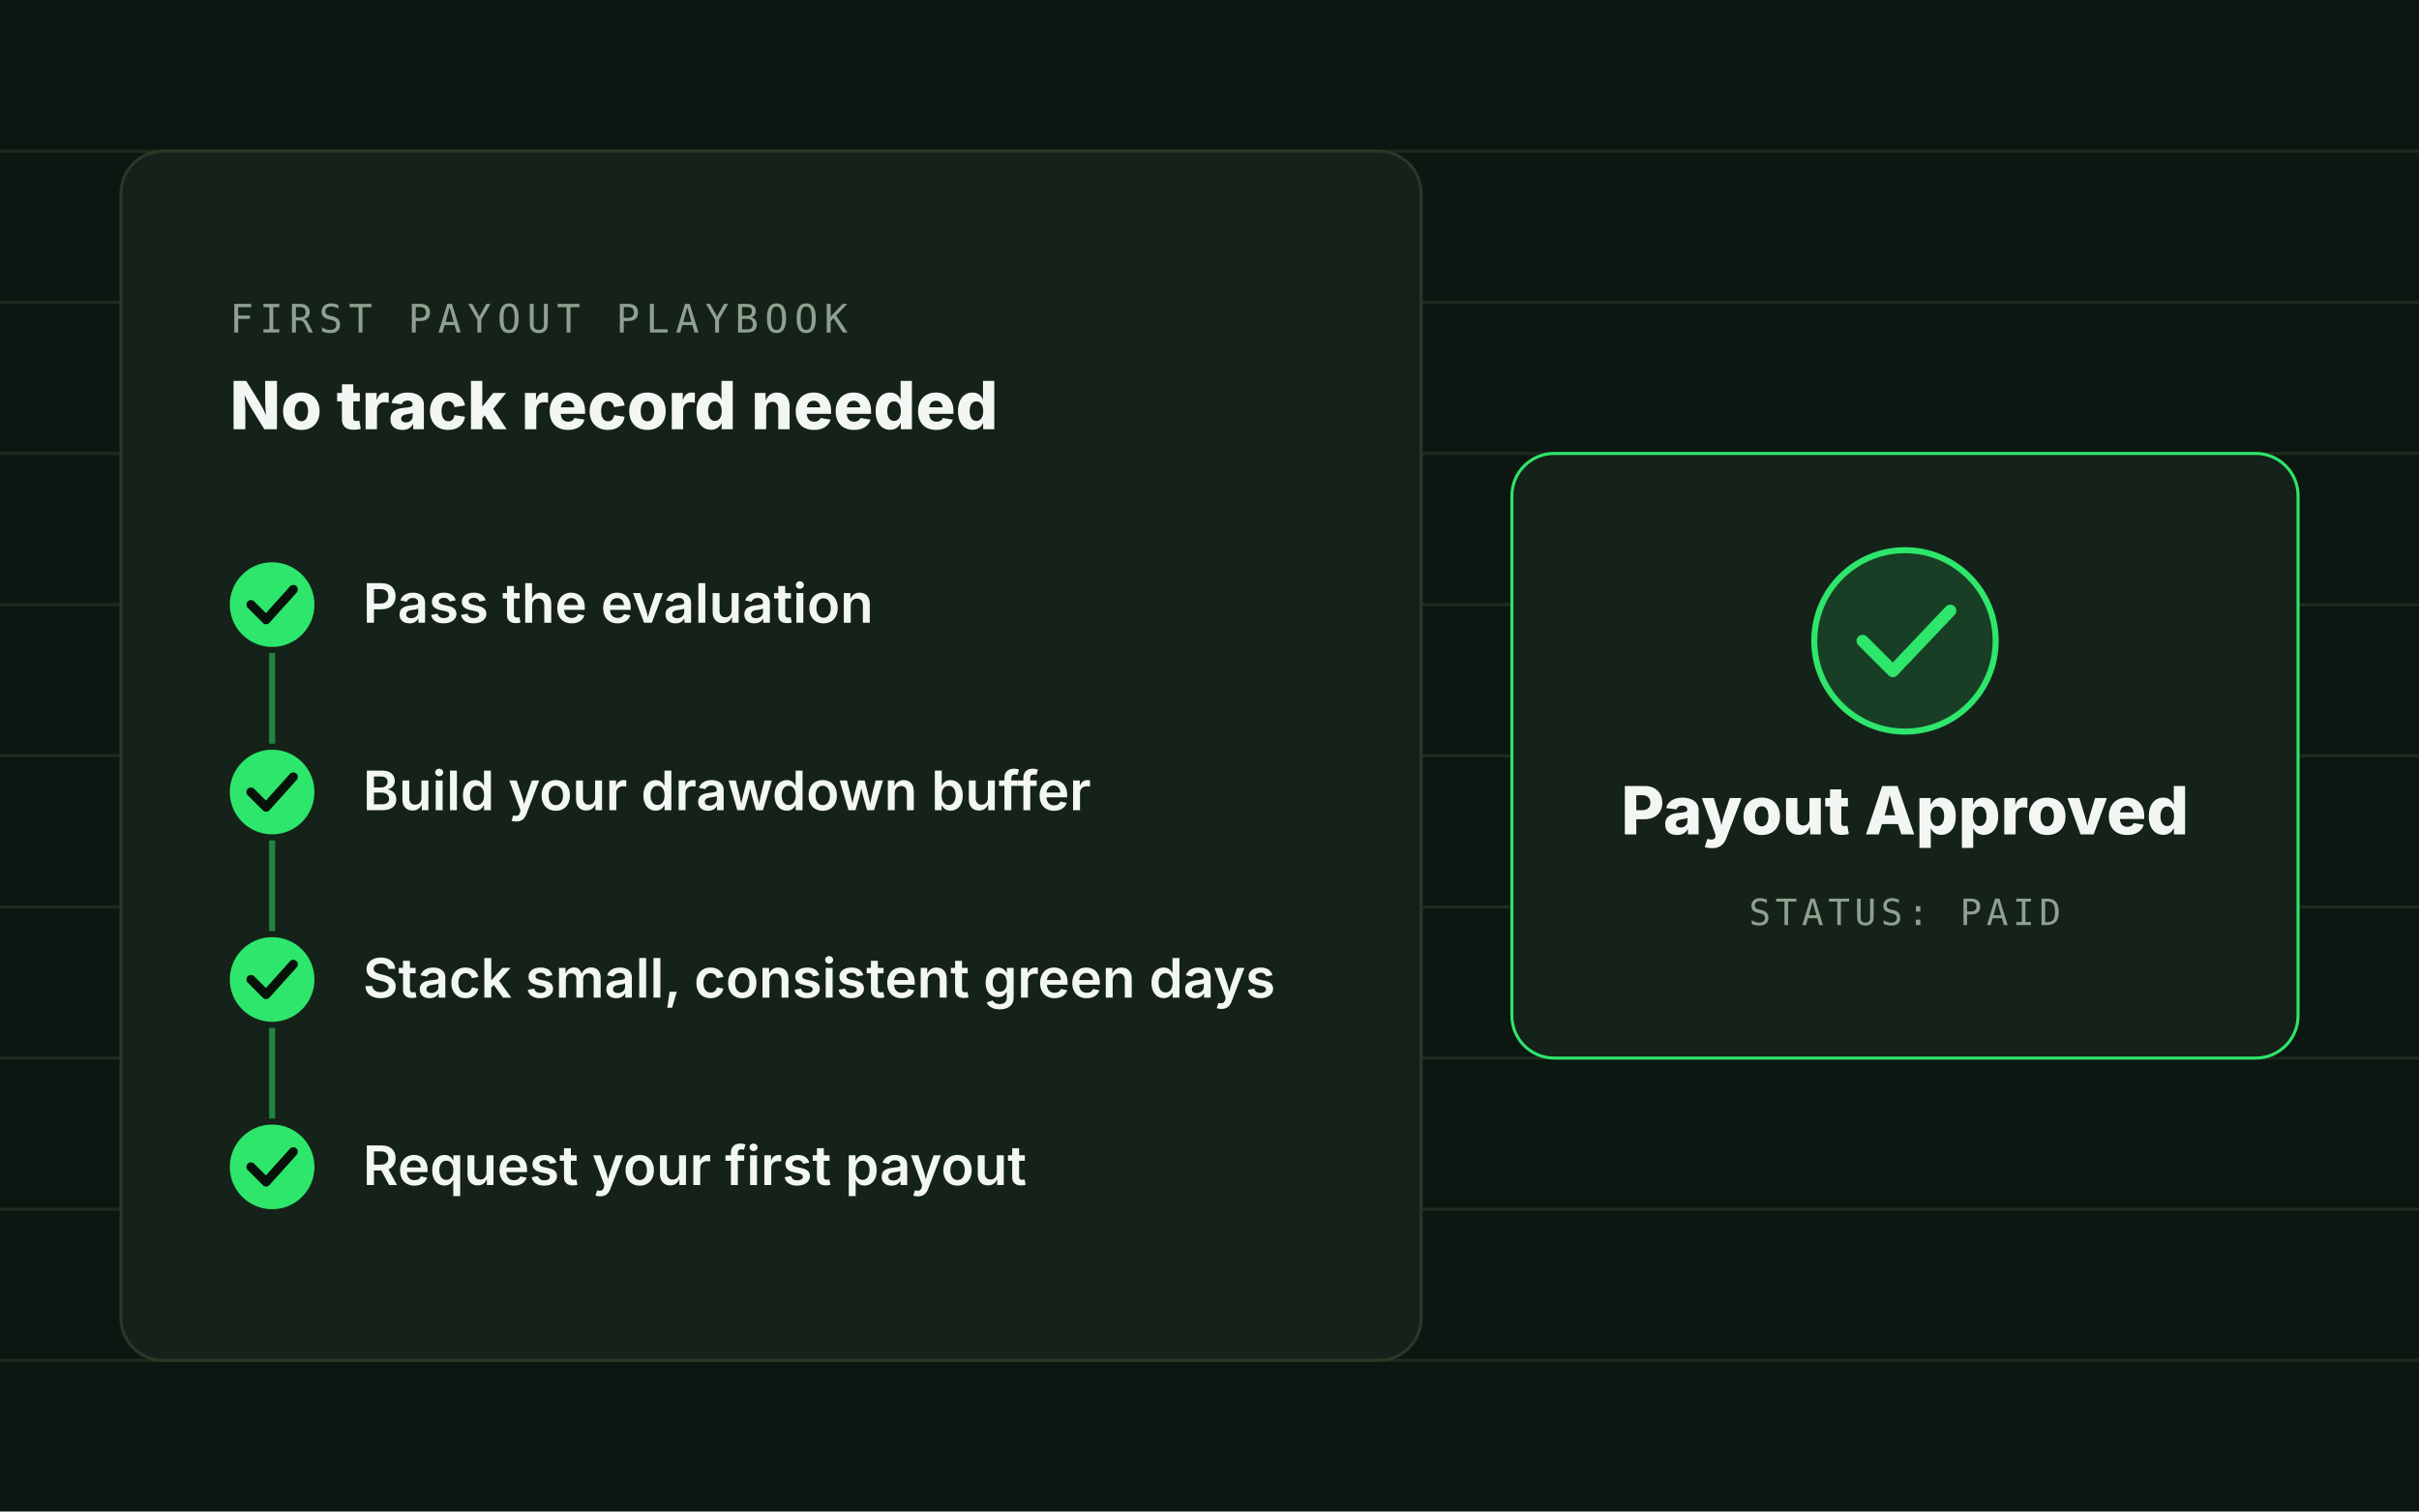
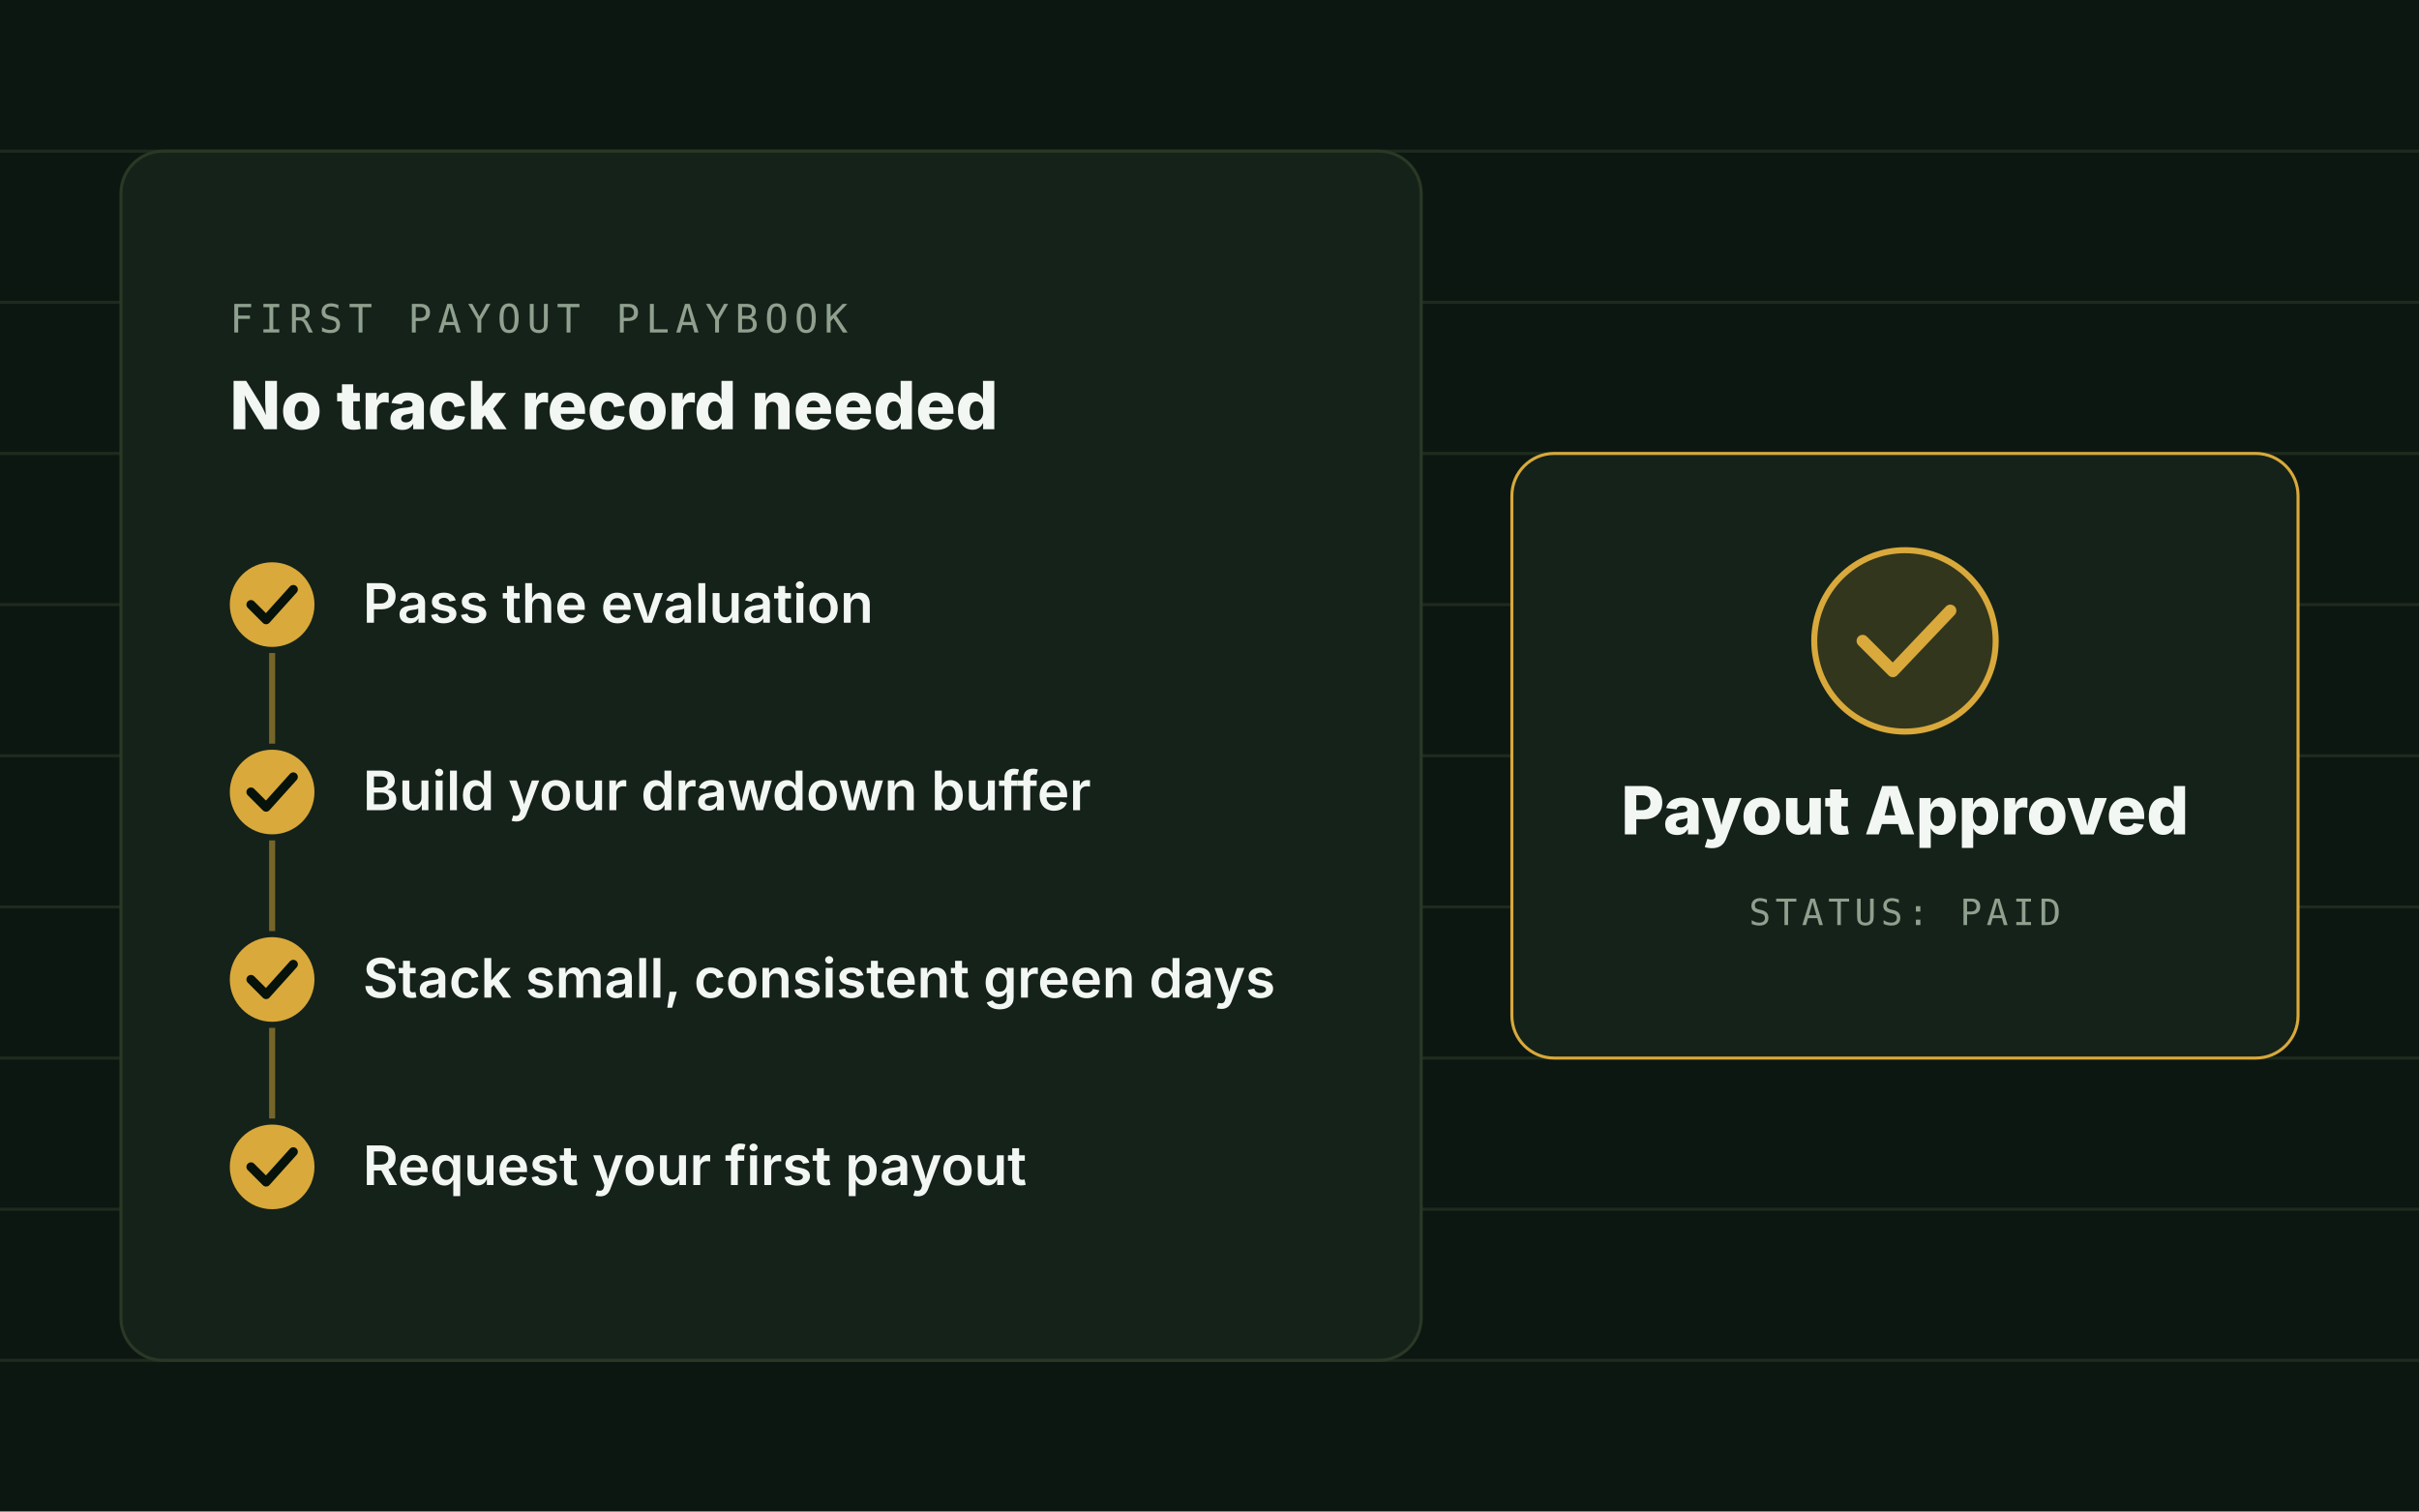
<svg xmlns="http://www.w3.org/2000/svg" viewBox="0 0 800 500">
  <rect width="800" height="500" fill="#0d1711" />
  <g stroke="#2a3826" stroke-width="1" opacity="0.6">
    <line x1="0" y1="50" x2="800" y2="50" />
    <line x1="0" y1="100" x2="800" y2="100" />
    <line x1="0" y1="150" x2="800" y2="150" />
    <line x1="0" y1="200" x2="800" y2="200" />
    <line x1="0" y1="250" x2="800" y2="250" />
    <line x1="0" y1="300" x2="800" y2="300" />
    <line x1="0" y1="350" x2="800" y2="350" />
    <line x1="0" y1="400" x2="800" y2="400" />
    <line x1="0" y1="450" x2="800" y2="450" />
  </g>
  <g transform="translate(40 50)">
    <rect width="430" height="400" rx="14" fill="#152219" stroke="#2a3826" />
    <text x="36" y="60" fill="#8fa08f" font-family="'JetBrains Mono', Menlo, monospace" font-size="13" letter-spacing="2">FIRST PAYOUT PLAYBOOK</text>
    <text x="36" y="92" fill="#f3f7f3" font-family="Inter, -apple-system, Helvetica, Arial, sans-serif" font-size="22" font-weight="800">No track record needed</text>
    <g transform="translate(36 150)">
-       <circle cx="14" cy="0" r="14" fill="#2ee66b" />
+       <circle cx="14" cy="0" r="14" fill="#d9a93b" />
      <path d="M7 0 L12 5 L21 -5" fill="none" stroke="#06120a" stroke-width="3" stroke-linecap="round" stroke-linejoin="round" />
      <text x="44" y="6" fill="#f3f7f3" font-family="Inter, -apple-system, Helvetica, Arial, sans-serif" font-size="18" font-weight="600">Pass the evaluation</text>
    </g>
-     <line x1="50" y1="166" x2="50" y2="196" stroke="#2ee66b" stroke-opacity="0.5" stroke-width="2" />
+     <line x1="50" y1="166" x2="50" y2="196" stroke="#d9a93b" stroke-opacity="0.5" stroke-width="2" />
    <g transform="translate(36 212)">
-       <circle cx="14" cy="0" r="14" fill="#2ee66b" />
+       <circle cx="14" cy="0" r="14" fill="#d9a93b" />
      <path d="M7 0 L12 5 L21 -5" fill="none" stroke="#06120a" stroke-width="3" stroke-linecap="round" stroke-linejoin="round" />
      <text x="44" y="6" fill="#f3f7f3" font-family="Inter, -apple-system, Helvetica, Arial, sans-serif" font-size="18" font-weight="600">Build your drawdown buffer</text>
    </g>
-     <line x1="50" y1="228" x2="50" y2="258" stroke="#2ee66b" stroke-opacity="0.5" stroke-width="2" />
+     <line x1="50" y1="228" x2="50" y2="258" stroke="#d9a93b" stroke-opacity="0.5" stroke-width="2" />
    <g transform="translate(36 274)">
-       <circle cx="14" cy="0" r="14" fill="#2ee66b" />
+       <circle cx="14" cy="0" r="14" fill="#d9a93b" />
      <path d="M7 0 L12 5 L21 -5" fill="none" stroke="#06120a" stroke-width="3" stroke-linecap="round" stroke-linejoin="round" />
      <text x="44" y="6" fill="#f3f7f3" font-family="Inter, -apple-system, Helvetica, Arial, sans-serif" font-size="18" font-weight="600">Stack small, consistent green days</text>
    </g>
-     <line x1="50" y1="290" x2="50" y2="320" stroke="#2ee66b" stroke-opacity="0.5" stroke-width="2" />
+     <line x1="50" y1="290" x2="50" y2="320" stroke="#d9a93b" stroke-opacity="0.5" stroke-width="2" />
    <g transform="translate(36 336)">
-       <circle cx="14" cy="0" r="14" fill="#2ee66b" />
+       <circle cx="14" cy="0" r="14" fill="#d9a93b" />
      <path d="M7 0 L12 5 L21 -5" fill="none" stroke="#06120a" stroke-width="3" stroke-linecap="round" stroke-linejoin="round" />
      <text x="44" y="6" fill="#f3f7f3" font-family="Inter, -apple-system, Helvetica, Arial, sans-serif" font-size="18" font-weight="600">Request your first payout</text>
    </g>
  </g>
  <g transform="translate(500 150)">
-     <rect width="260" height="200" rx="14" fill="#152219" stroke="#2ee66b" />
-     <circle cx="130" cy="62" r="30" fill="#2ee66b" fill-opacity="0.15" stroke="#2ee66b" stroke-width="2" />
-     <path d="M116 62 L126 72 L145 52" fill="none" stroke="#2ee66b" stroke-width="4" stroke-linecap="round" stroke-linejoin="round" />
+     <rect width="260" height="200" rx="14" fill="#152219" stroke="#d9a93b" />
+     <circle cx="130" cy="62" r="30" fill="#d9a93b" fill-opacity="0.15" stroke="#d9a93b" stroke-width="2" />
+     <path d="M116 62 L126 72 L145 52" fill="none" stroke="#d9a93b" stroke-width="4" stroke-linecap="round" stroke-linejoin="round" />
    <text x="130" y="126" text-anchor="middle" fill="#f3f7f3" font-family="Inter, -apple-system, Helvetica, Arial, sans-serif" font-size="22" font-weight="800">Payout Approved</text>
    <text x="130" y="156" text-anchor="middle" fill="#8fa08f" font-family="'JetBrains Mono', Menlo, monospace" font-size="12" letter-spacing="1.5">STATUS: PAID</text>
  </g>
</svg>
